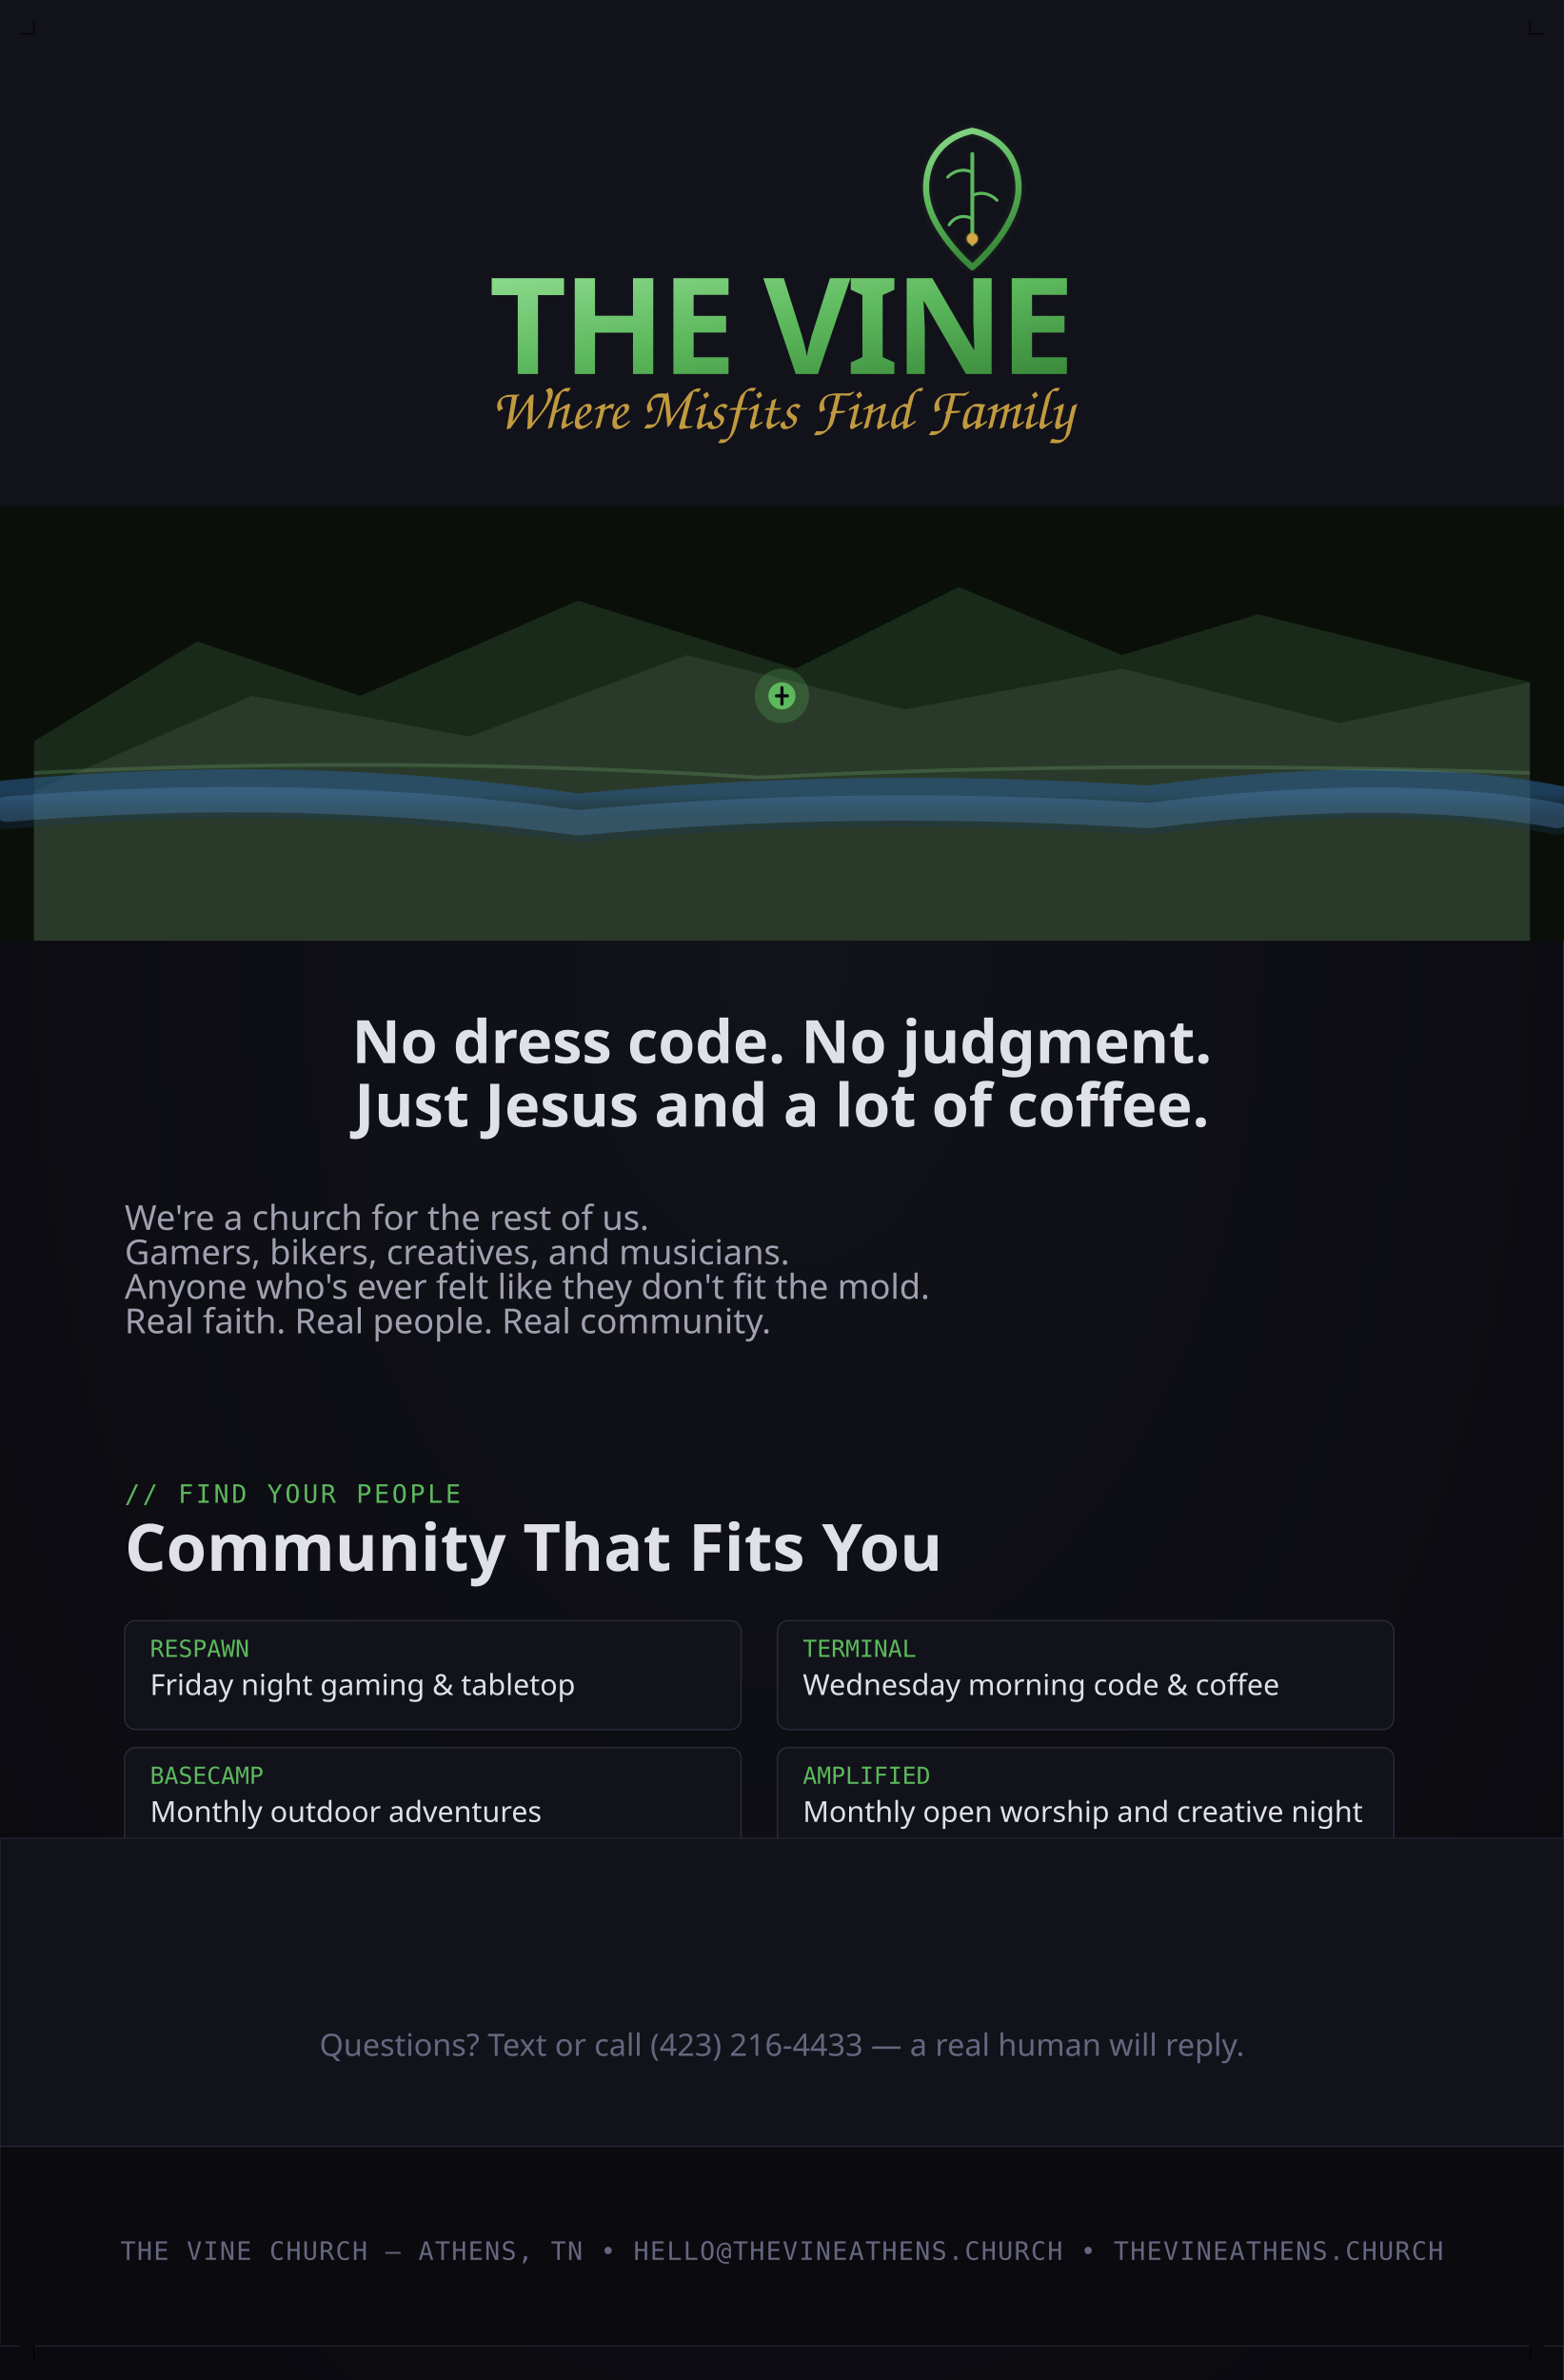
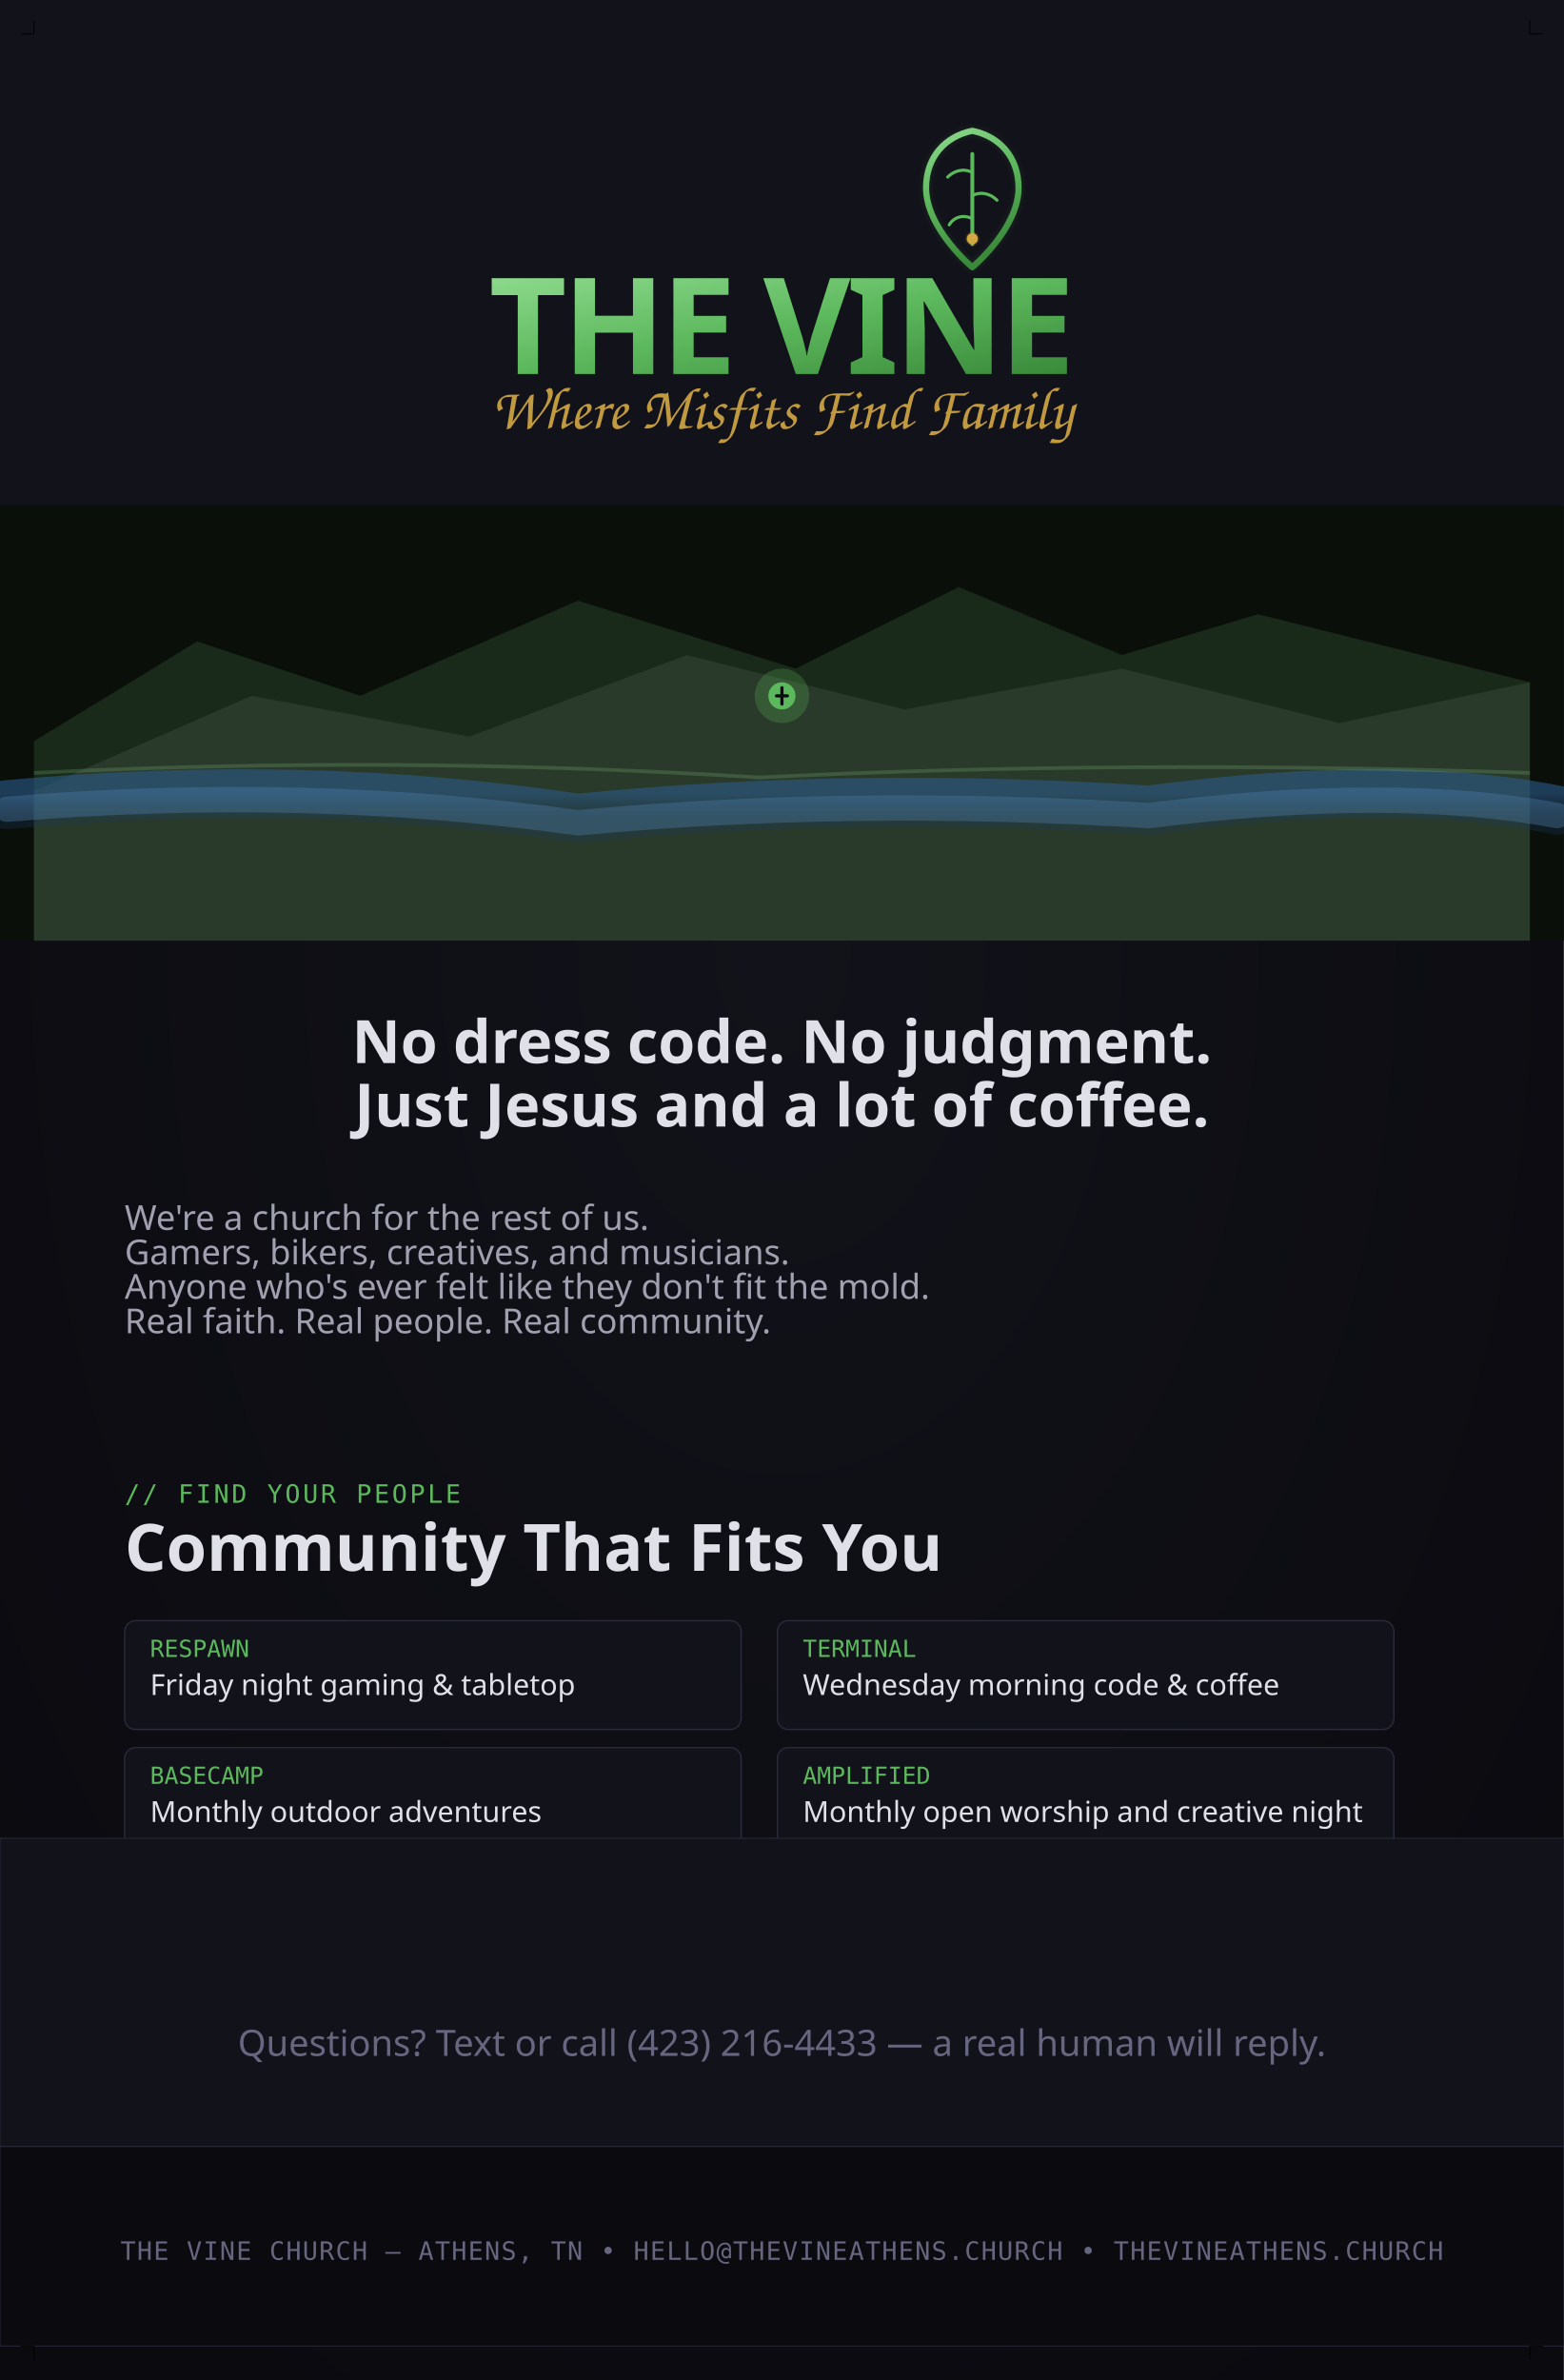
<svg xmlns="http://www.w3.org/2000/svg" viewBox="-37.5 -37.5 1725 2625" width="1725" height="2625">
  <defs>
    <radialGradient id="flyer-bg" cx="50%" cy="40%" r="70%">
      <stop offset="0%" stop-color="#12121a" />
      <stop offset="100%" stop-color="#0a0a0f" />
    </radialGradient>
    <linearGradient id="leaf-grad" x1="0" y1="0" x2="0.3" y2="1">
      <stop offset="0%" stop-color="#8cd98c" />
      <stop offset="50%" stop-color="#5cb85c" />
      <stop offset="100%" stop-color="#3a8a3a" />
    </linearGradient>
    <linearGradient id="title-grad" x1="0" y1="0" x2="1" y2="1">
      <stop offset="0%" stop-color="#8cd98c" />
      <stop offset="50%" stop-color="#5cb85c" />
      <stop offset="100%" stop-color="#3a8a3a" />
    </linearGradient>
    <linearGradient id="river-grad" x1="0" y1="0" x2="0" y2="1">
      <stop offset="0%" stop-color="#2a5a8a" stop-opacity="0.6" />
      <stop offset="100%" stop-color="#1a3a5a" stop-opacity="0.3" />
    </linearGradient>
    <filter id="amber-glow" x="-50%" y="-50%" width="200%" height="200%">
      <feGaussianBlur in="SourceGraphic" stdDeviation="2" result="blur" />
      <feMerge>
        <feMergeNode in="blur" />
        <feMergeNode in="SourceGraphic" />
      </feMerge>
    </filter>
    <filter id="leaf-glow" x="-20%" y="-20%" width="140%" height="140%">
      <feGaussianBlur in="SourceAlpha" stdDeviation="4" result="blur" />
      <feFlood flood-color="#5cb85c" flood-opacity="0.15" />
      <feComposite in2="blur" operator="in" result="glow" />
      <feMerge>
        <feMergeNode in="glow" />
        <feMergeNode in="SourceGraphic" />
      </feMerge>
    </filter>
  </defs>
  <rect x="-37.5" y="-37.5" width="1725" height="2625" fill="url(#flyer-bg)" />
  <g transform="translate(0, 0)">
    <rect x="-37.5" y="-37.5" width="1725" height="557.5" fill="#12121a" />
    <g transform="translate(950, 100) scale(0.85)">
      <path d="M100 185 C100 185 40 135 40 82 C40 42 65 15 100 8 C135 15 160 42 160 82 C160 135 100 185 100 185Z" fill="none" stroke="url(#leaf-grad)" stroke-width="8" stroke-linejoin="round" filter="url(#leaf-glow)" />
      <line x1="100" y1="38" x2="100" y2="155" stroke="#5cb85c" stroke-width="5" stroke-linecap="round" />
      <path d="M100 62 C88 56 76 60 68 68" fill="none" stroke="#5cb85c" stroke-width="4" stroke-linecap="round" />
      <path d="M100 92 C112 86 124 90 132 98" fill="none" stroke="#5cb85c" stroke-width="4" stroke-linecap="round" />
      <path d="M100 122 C88 116 76 120 70 130" fill="none" stroke="#5cb85c" stroke-width="4" stroke-linecap="round" />
      <circle cx="100" cy="148" r="7" fill="#d4a843" filter="url(#amber-glow)" />
    </g>
    <text x="825" y="375" text-anchor="middle" font-family="'Space Grotesk', sans-serif" font-size="148" font-weight="700" fill="url(#title-grad)" letter-spacing="-0.03em">THE VINE</text>
    <text x="825" y="435" text-anchor="middle" font-family="'Caveat', cursive" font-size="66" font-weight="400" fill="#d4a843" opacity="0.9">Where Misfits Find Family</text>
  </g>
  <g transform="translate(0, 520)">
    <rect x="-37.5" width="1725" height="480" fill="#0a0f0a" />
    <path d="M0,260 L180,150 L360,210 L600,105 L840,180 L1020,90 L1200,165 L1350,120 L1650,195 L1650,480 L0,480 Z" fill="#1a2a1a" />
    <path d="M0,315 L240,210 L480,255 L720,165 L960,225 L1200,180 L1440,240 L1650,195 L1650,480 L0,480 Z" fill="#2a3a2a" />
    <path d="M-30,330 Q300,300 600,345 Q900,315 1230,336 Q1500,300 1680,336" fill="none" stroke="url(#river-grad)" stroke-width="54" stroke-linecap="round" />
    <path d="M-30,335 Q300,308 600,350 Q900,322 1230,342 Q1500,308 1680,342" fill="none" stroke="#4a7aa8" stroke-width="28" stroke-linecap="round" opacity="0.4" />
    <g transform="translate(825, 210)">
      <circle r="30" fill="#5cb85c" opacity="0.25" />
      <circle r="15" fill="#5cb85c" />
      <path d="M0,-9 L0,9" stroke="#0a0a0f" stroke-width="3.5" stroke-linecap="round" />
      <path d="M-6,0 L6,0" stroke="#0a0a0f" stroke-width="3.5" stroke-linecap="round" />
    </g>
    <path d="M0,295 Q400,275 800,300 Q1200,280 1650,295" fill="none" stroke="#8cd98c" stroke-width="4" stroke-opacity="0.2" />
  </g>
  <g transform="translate(0, 1000)">
    <text x="825" y="135" text-anchor="middle" font-family="'Space Grotesk', sans-serif" font-size="66" font-weight="600" fill="#e0e0e8">No dress code. No judgment.</text>
    <text x="825" y="205" text-anchor="middle" font-family="'Space Grotesk', sans-serif" font-size="66" font-weight="600" fill="#e0e0e8">Just Jesus and a lot of coffee.</text>
    <text x="100" y="243" font-family="'Space Grotesk', sans-serif" font-size="38" fill="#a0a0b0" />
    <text x="100" y="281" font-family="'Space Grotesk', sans-serif" font-size="38" fill="#a0a0b0" />
    <text x="100" y="319" font-family="'Space Grotesk', sans-serif" font-size="38" fill="#a0a0b0">We're a church for the rest of us.</text>
    <text x="100" y="357" font-family="'Space Grotesk', sans-serif" font-size="38" fill="#a0a0b0">Gamers, bikers, creatives, and musicians.</text>
    <text x="100" y="395" font-family="'Space Grotesk', sans-serif" font-size="38" fill="#a0a0b0">Anyone who's ever felt like they don't fit the mold.</text>
    <text x="100" y="433" font-family="'Space Grotesk', sans-serif" font-size="38" fill="#a0a0b0">Real faith. Real people. Real community.</text>
    <text x="100" y="620" font-family="'JetBrains Mono', monospace" font-size="28" fill="#5cb85c" letter-spacing="0.1em">// FIND YOUR PEOPLE</text>
    <text x="100" y="695" font-family="'Space Grotesk', sans-serif" font-size="72" font-weight="600" fill="#e0e0e8">Community That Fits You</text>
    <g transform="translate(100, 750)">
      <g>
        <rect x="0" y="0" width="680" height="120" rx="12" fill="#12121a" stroke="#2a2a3a" stroke-width="1.5" />
        <text x="28" y="40" font-family="'JetBrains Mono', monospace" font-size="26" fill="#5cb85c">RESPAWN</text>
        <text x="28" y="82" font-family="'Space Grotesk', sans-serif" font-size="32" fill="#e0e0e8">Friday night gaming &amp; tabletop</text>
      </g>
      <g transform="translate(720, 0)">
        <rect x="0" y="0" width="680" height="120" rx="12" fill="#12121a" stroke="#2a2a3a" stroke-width="1.5" />
        <text x="28" y="40" font-family="'JetBrains Mono', monospace" font-size="26" fill="#5cb85c">TERMINAL</text>
        <text x="28" y="82" font-family="'Space Grotesk', sans-serif" font-size="32" fill="#e0e0e8">Wednesday morning code &amp; coffee</text>
      </g>
      <g transform="translate(0, 140)">
        <rect x="0" y="0" width="680" height="120" rx="12" fill="#12121a" stroke="#2a2a3a" stroke-width="1.5" />
        <text x="28" y="40" font-family="'JetBrains Mono', monospace" font-size="26" fill="#5cb85c">BASECAMP</text>
        <text x="28" y="82" font-family="'Space Grotesk', sans-serif" font-size="32" fill="#e0e0e8">Monthly outdoor adventures</text>
      </g>
      <g transform="translate(720, 140)">
        <rect x="0" y="0" width="680" height="120" rx="12" fill="#12121a" stroke="#2a2a3a" stroke-width="1.5" />
        <text x="28" y="40" font-family="'JetBrains Mono', monospace" font-size="26" fill="#5cb85c">AMPLIFIED</text>
        <text x="28" y="82" font-family="'Space Grotesk', sans-serif" font-size="32" fill="#e0e0e8">Monthly open worship and creative night</text>
      </g>
      <g transform="translate(0, 280)">
        <rect x="0" y="0" width="680" height="120" rx="12" fill="#12121a" stroke="#2a2a3a" stroke-width="1.5" />
        <text x="28" y="40" font-family="'JetBrains Mono', monospace" font-size="26" fill="#5cb85c">BRANCHES</text>
        <text x="28" y="82" font-family="'Space Grotesk', sans-serif" font-size="32" fill="#e0e0e8">Weekly discipleship groups</text>
      </g>
      <g transform="translate(720, 280)">
        <rect x="0" y="0" width="680" height="120" rx="12" fill="#12121a" stroke="#2a2a3a" stroke-width="1.5" />
        <text x="28" y="40" font-family="'JetBrains Mono', monospace" font-size="26" fill="#5cb85c">AMPLIFIED</text>
        <text x="28" y="82" font-family="'Space Grotesk', sans-serif" font-size="32" fill="#e0e0e8">Thursday music &amp; worship</text>
      </g>
    </g>
  </g>
  <g transform="translate(0, 1990)">
    <rect x="-37.5" width="1725" height="340" fill="#12121a" stroke="#2a2a3a" stroke-width="1" />
-     <text x="825" y="240" text-anchor="middle" font-family="'Space Grotesk', sans-serif" font-size="34" fill="#666680">Questions? Text or call (423) 216-4433 — a real human will reply.</text>
+     <text x="825" y="240" text-anchor="middle" font-family="'Space Grotesk', sans-serif" font-size="40" fill="#666680">Questions? Text or call (423) 216-4433 — a real human will reply.</text>
  </g>
  <g transform="translate(0, 2330)">
    <rect x="-37.5" width="1725" height="220" fill="#0a0a0f" stroke="#2a2a3a" stroke-width="1" />
    <text x="825" y="125" text-anchor="middle" font-family="'JetBrains Mono', monospace" font-size="28" fill="#666680" letter-spacing="0.05em">THE VINE CHURCH — ATHENS, TN • HELLO@THEVINEATHENS.CHURCH • THEVINEATHENS.CHURCH</text>
  </g>
  <g stroke="#000000" stroke-width="1" fill="none">
    <path d="M-15,0 L0,0 L0,-15" />
    <path d="M1650,-15 L1650,0 L1665,0" />
    <path d="M-15,2550 L0,2550 L0,2565" />
    <path d="M1650,2565 L1650,2550 L1665,2550" />
  </g>
</svg>
